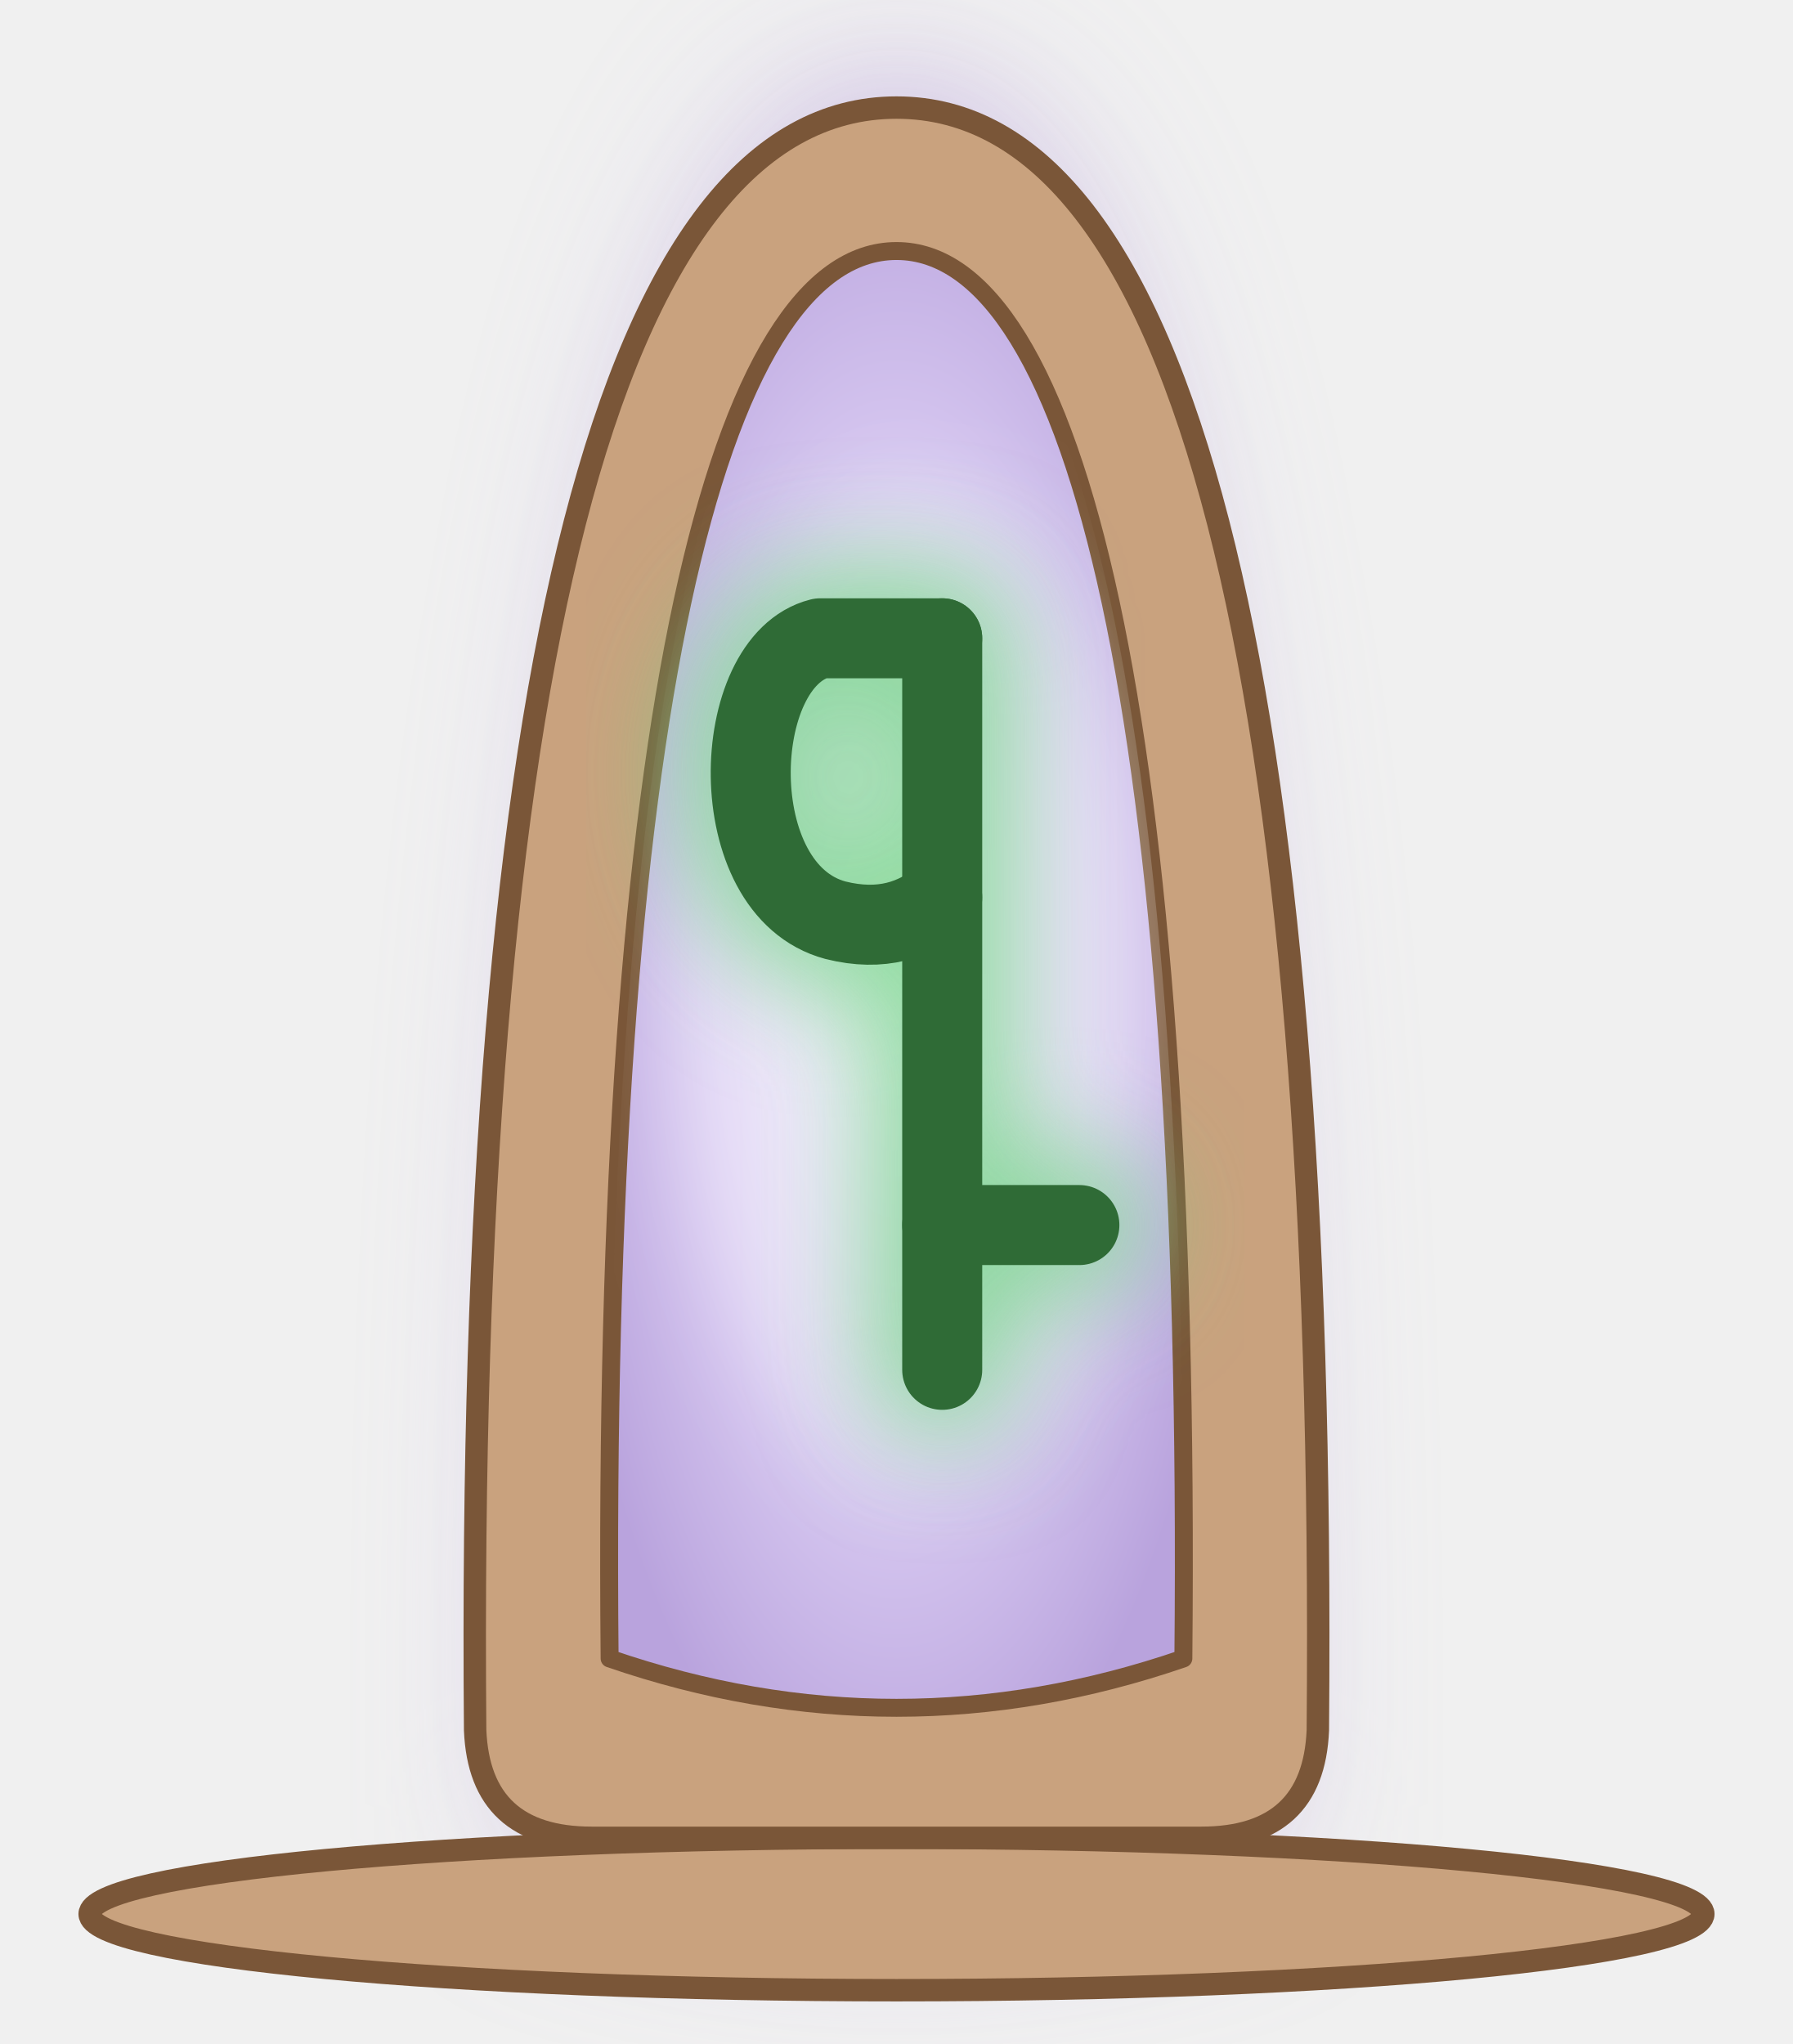
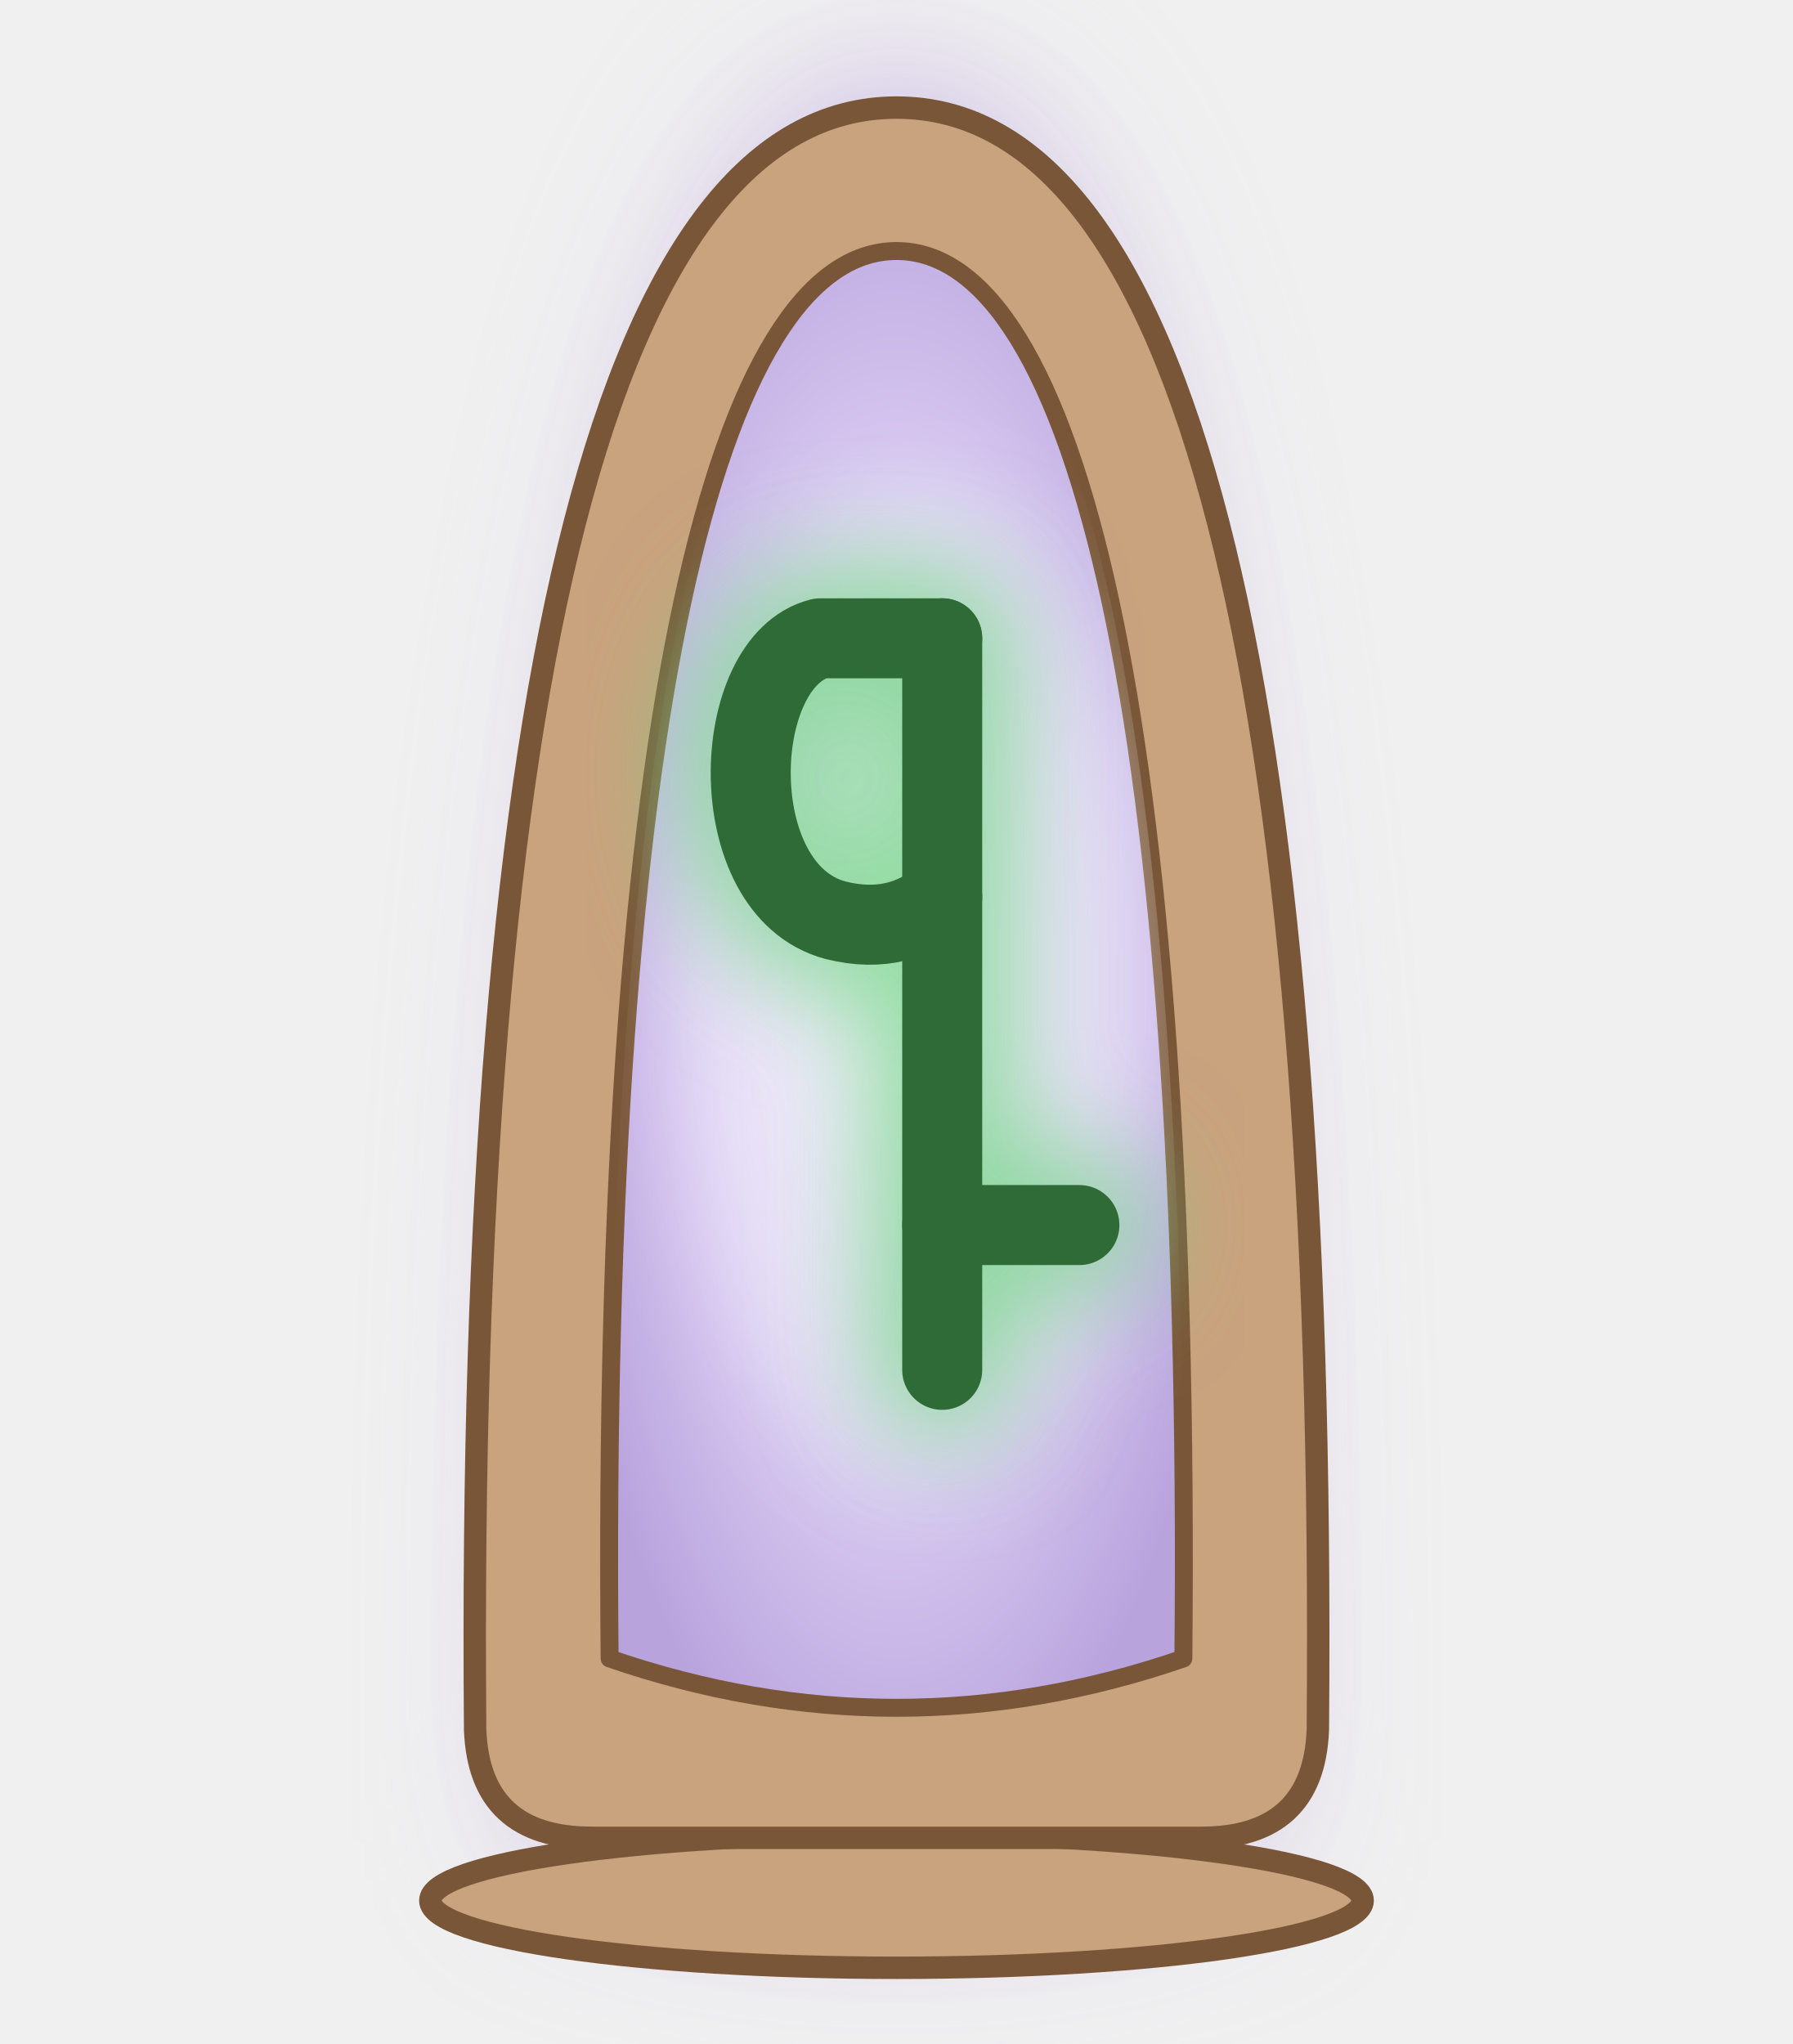
<svg xmlns="http://www.w3.org/2000/svg" viewBox="0 0 400 456" role="img" aria-labelledby="t">
  <defs>
    <radialGradient id="lavGlow" cx="50%" cy="50%" r="60%">
      <stop offset="0" stop-color="#F4EEFF" />
      <stop offset="0.55" stop-color="#D9CBF2" />
      <stop offset="1" stop-color="#B9A3DD" />
    </radialGradient>
    <filter id="halo" x="-50%" y="-50%" width="200%" height="200%">
      <feGaussianBlur stdDeviation="14" />
    </filter>
    <filter id="greenGlow" x="-50%" y="-50%" width="200%" height="200%">
      <feGaussianBlur in="SourceGraphic" stdDeviation="7" result="b" />
      <feMerge>
        <feMergeNode in="b" />
        <feMergeNode in="b" />
        <feMergeNode in="SourceGraphic" />
      </feMerge>
    </filter>
    <filter id="innerLight" x="-20%" y="-20%" width="140%" height="140%">
      <feGaussianBlur stdDeviation="10" />
    </filter>
    <clipPath id="innerClip">
      <path d="M136,370 C134,160 160,56 200,56 C240,56 266,160 264,370 Q200,392 136,370 Z" />
    </clipPath>
    <linearGradient id="wood" x1="0" y1="0" x2="1" y2="0">
      <stop offset="0" stop-color="#B48A63" />
      <stop offset="0.45" stop-color="#D8B791" />
      <stop offset="1" stop-color="#A97F59" />
    </linearGradient>
    <linearGradient id="woodBase" x1="0" y1="0" x2="0" y2="1">
      <stop offset="0" stop-color="#D8B791" />
      <stop offset="1" stop-color="#A97F59" />
    </linearGradient>
  </defs>
  <path d="M136,370 C134,160 160,56 200,56 C240,56 266,160 264,370 Q200,392 136,370 Z" fill="#C8B6E2" opacity="0.9" filter="url(#halo)" transform="translate(200 210) scale(1.25) translate(-200 -210)" />
-   <ellipse cx="200" cy="427" rx="180" ry="17" fill="#C9A27E" stroke="#7A5638" stroke-width="5" />
+   <ellipse cx="200" cy="424" rx="104" ry="15" fill="#C9A27E" stroke="#7A5638" stroke-width="5" />
  <path d="M106,386 C104,150 136,24 200,24 C264,24 296,150 294,386 Q293,410 268,410 L132,410 Q107,410 106,386 Z" fill="#C9A27E" stroke="#7A5638" stroke-width="5" stroke-linejoin="round" />
  <path d="M136,370 C134,160 160,56 200,56 C240,56 266,160 264,370 Q200,392 136,370 Z" fill="url(#lavGlow)" stroke="#7A5638" stroke-width="4" stroke-linejoin="round" />
  <g clip-path="url(#innerClip)">
    <ellipse cx="205" cy="220" rx="55" ry="110" fill="#FFFFFF" opacity="0.35" filter="url(#innerLight)" />
  </g>
  <g transform="translate(200 224) scale(0.85) translate(-200 -224)" fill="none" stroke-linecap="round" stroke-linejoin="round">
    <g stroke="#6FD483" stroke-width="39" opacity="0.75" filter="url(#halo)">
      <path d="M212,128 L212,320" />
      <path d="M212,128 L180,128 C156,134 154,194 184,202 C196,205 205,202 212,196" />
      <path d="M212,282 L248,282" />
    </g>
    <g stroke="#2F6B36" stroke-width="21">
      <path d="M212,128 L212,320" />
      <path d="M212,128 L180,128 C156,134 154,194 184,202 C196,205 205,202 212,196" />
      <path d="M212,282 L248,282" />
    </g>
  </g>
</svg>
